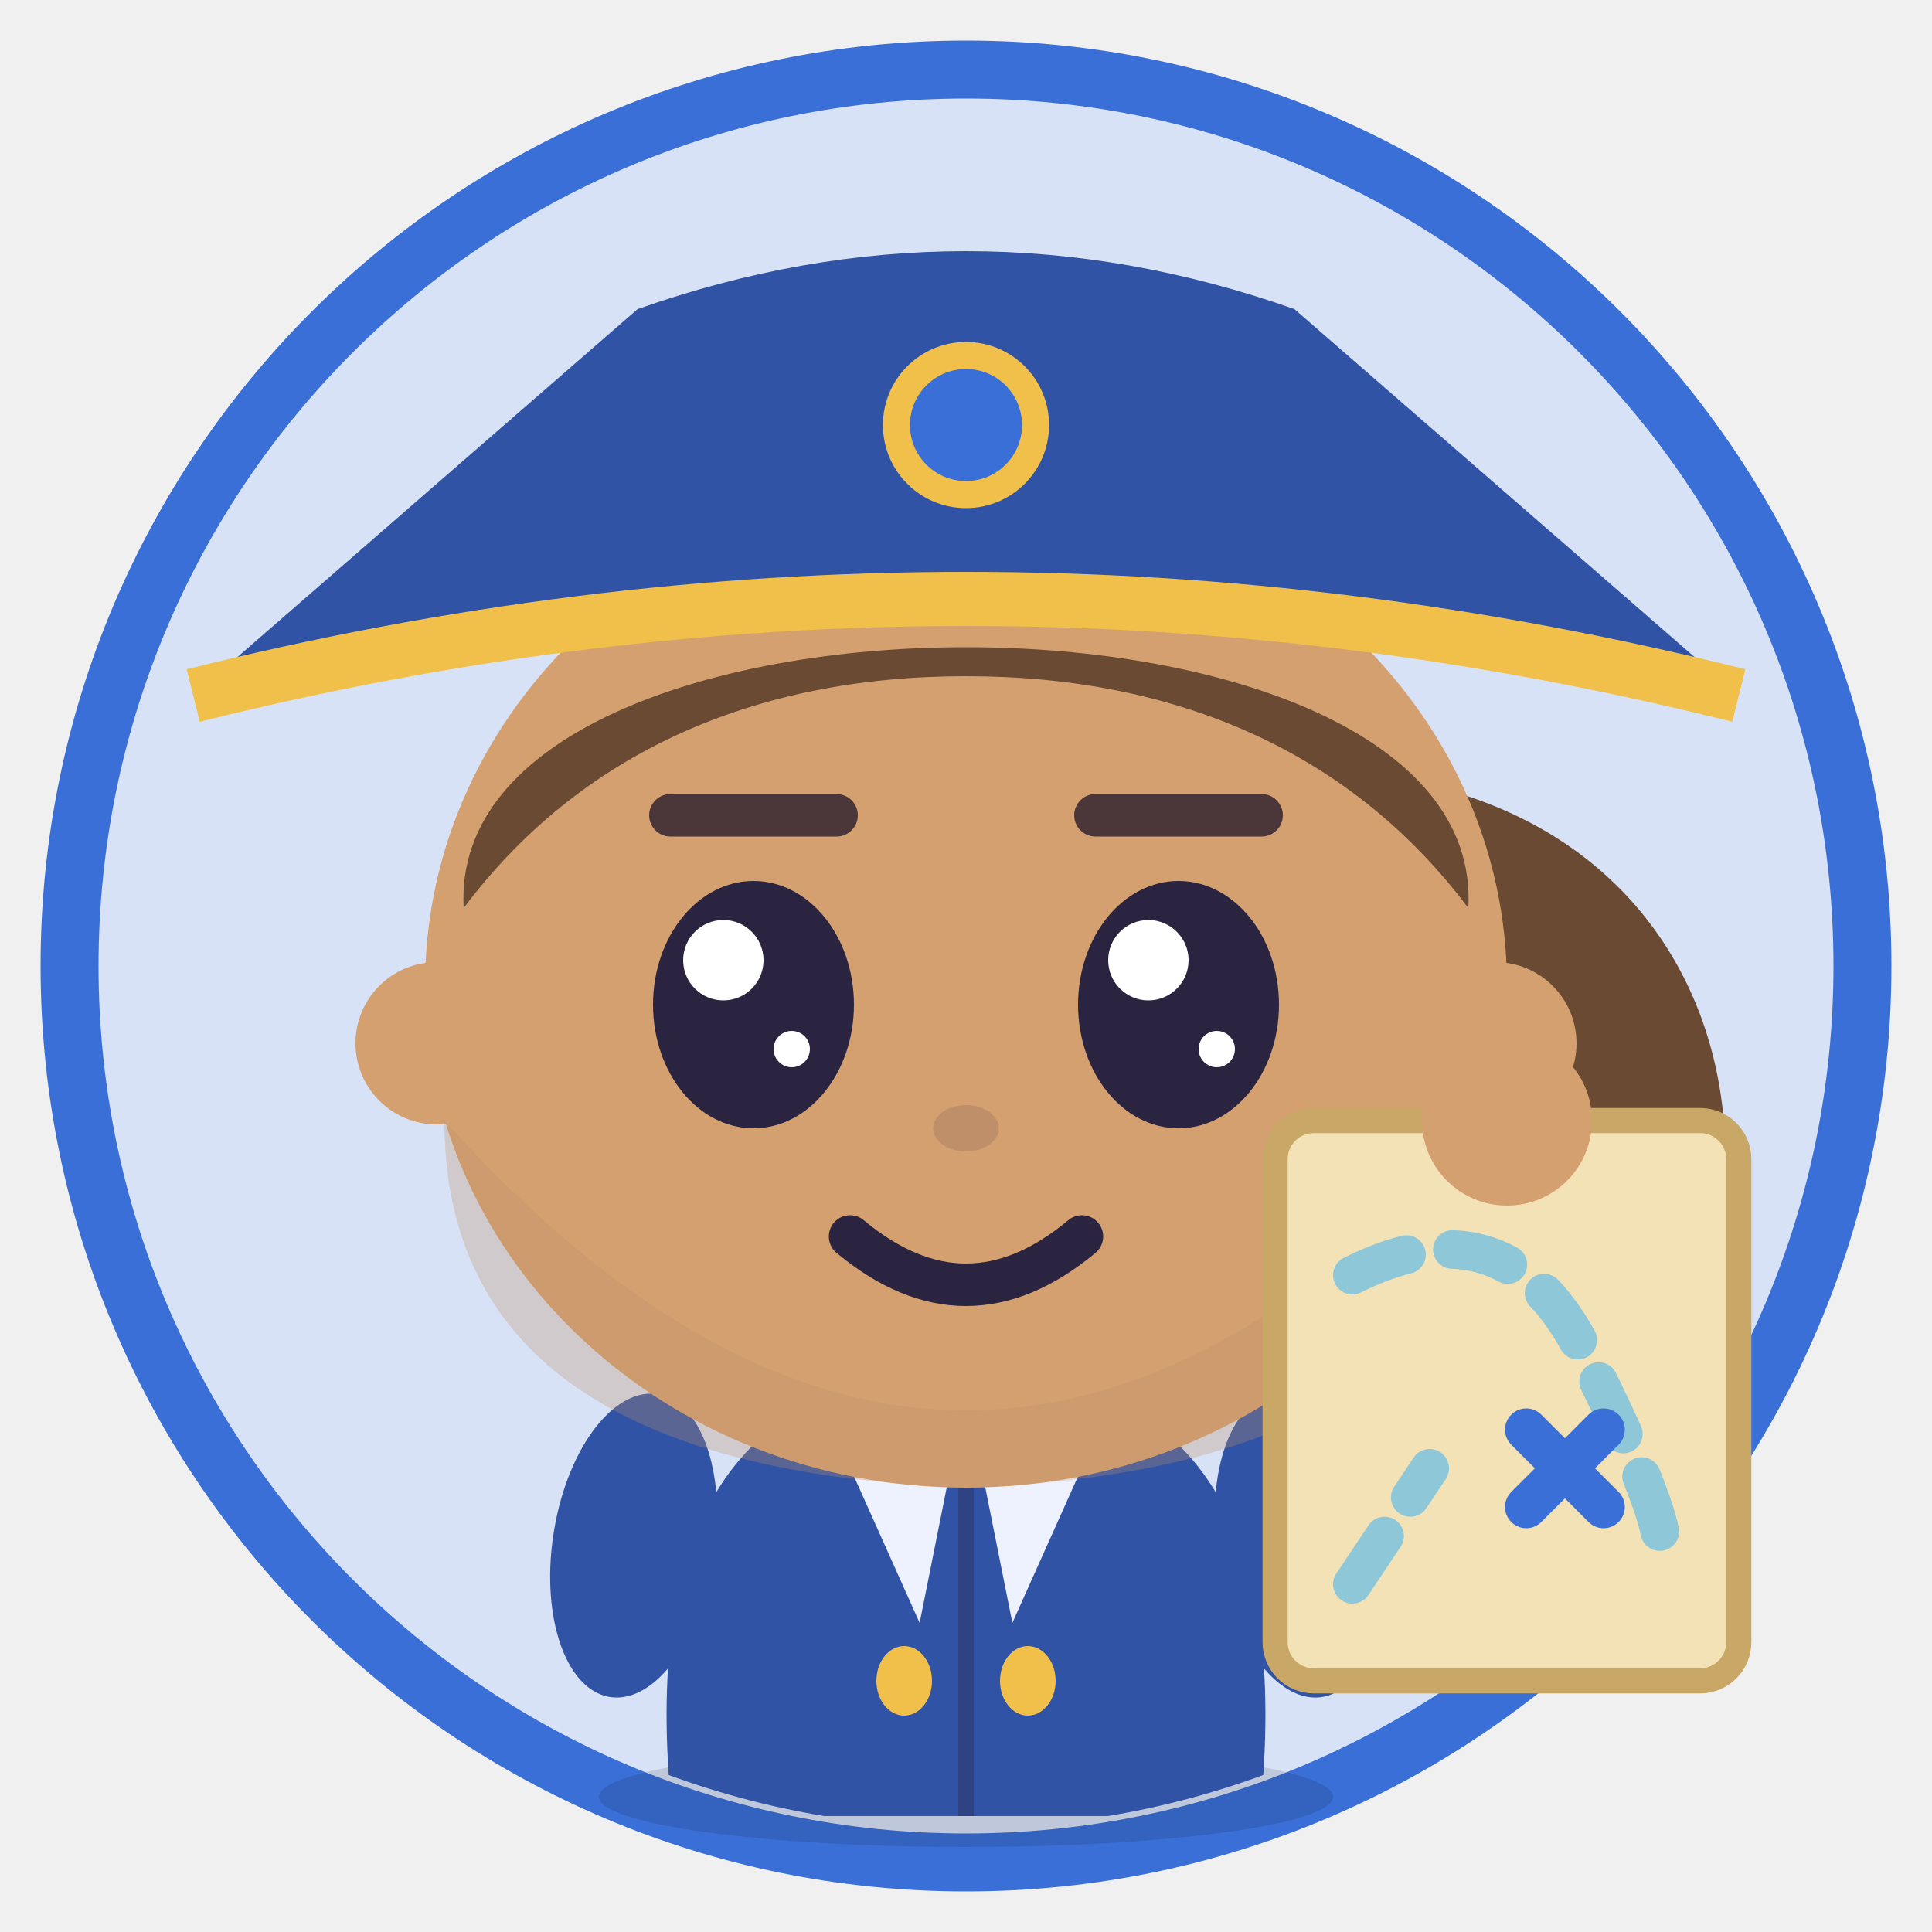
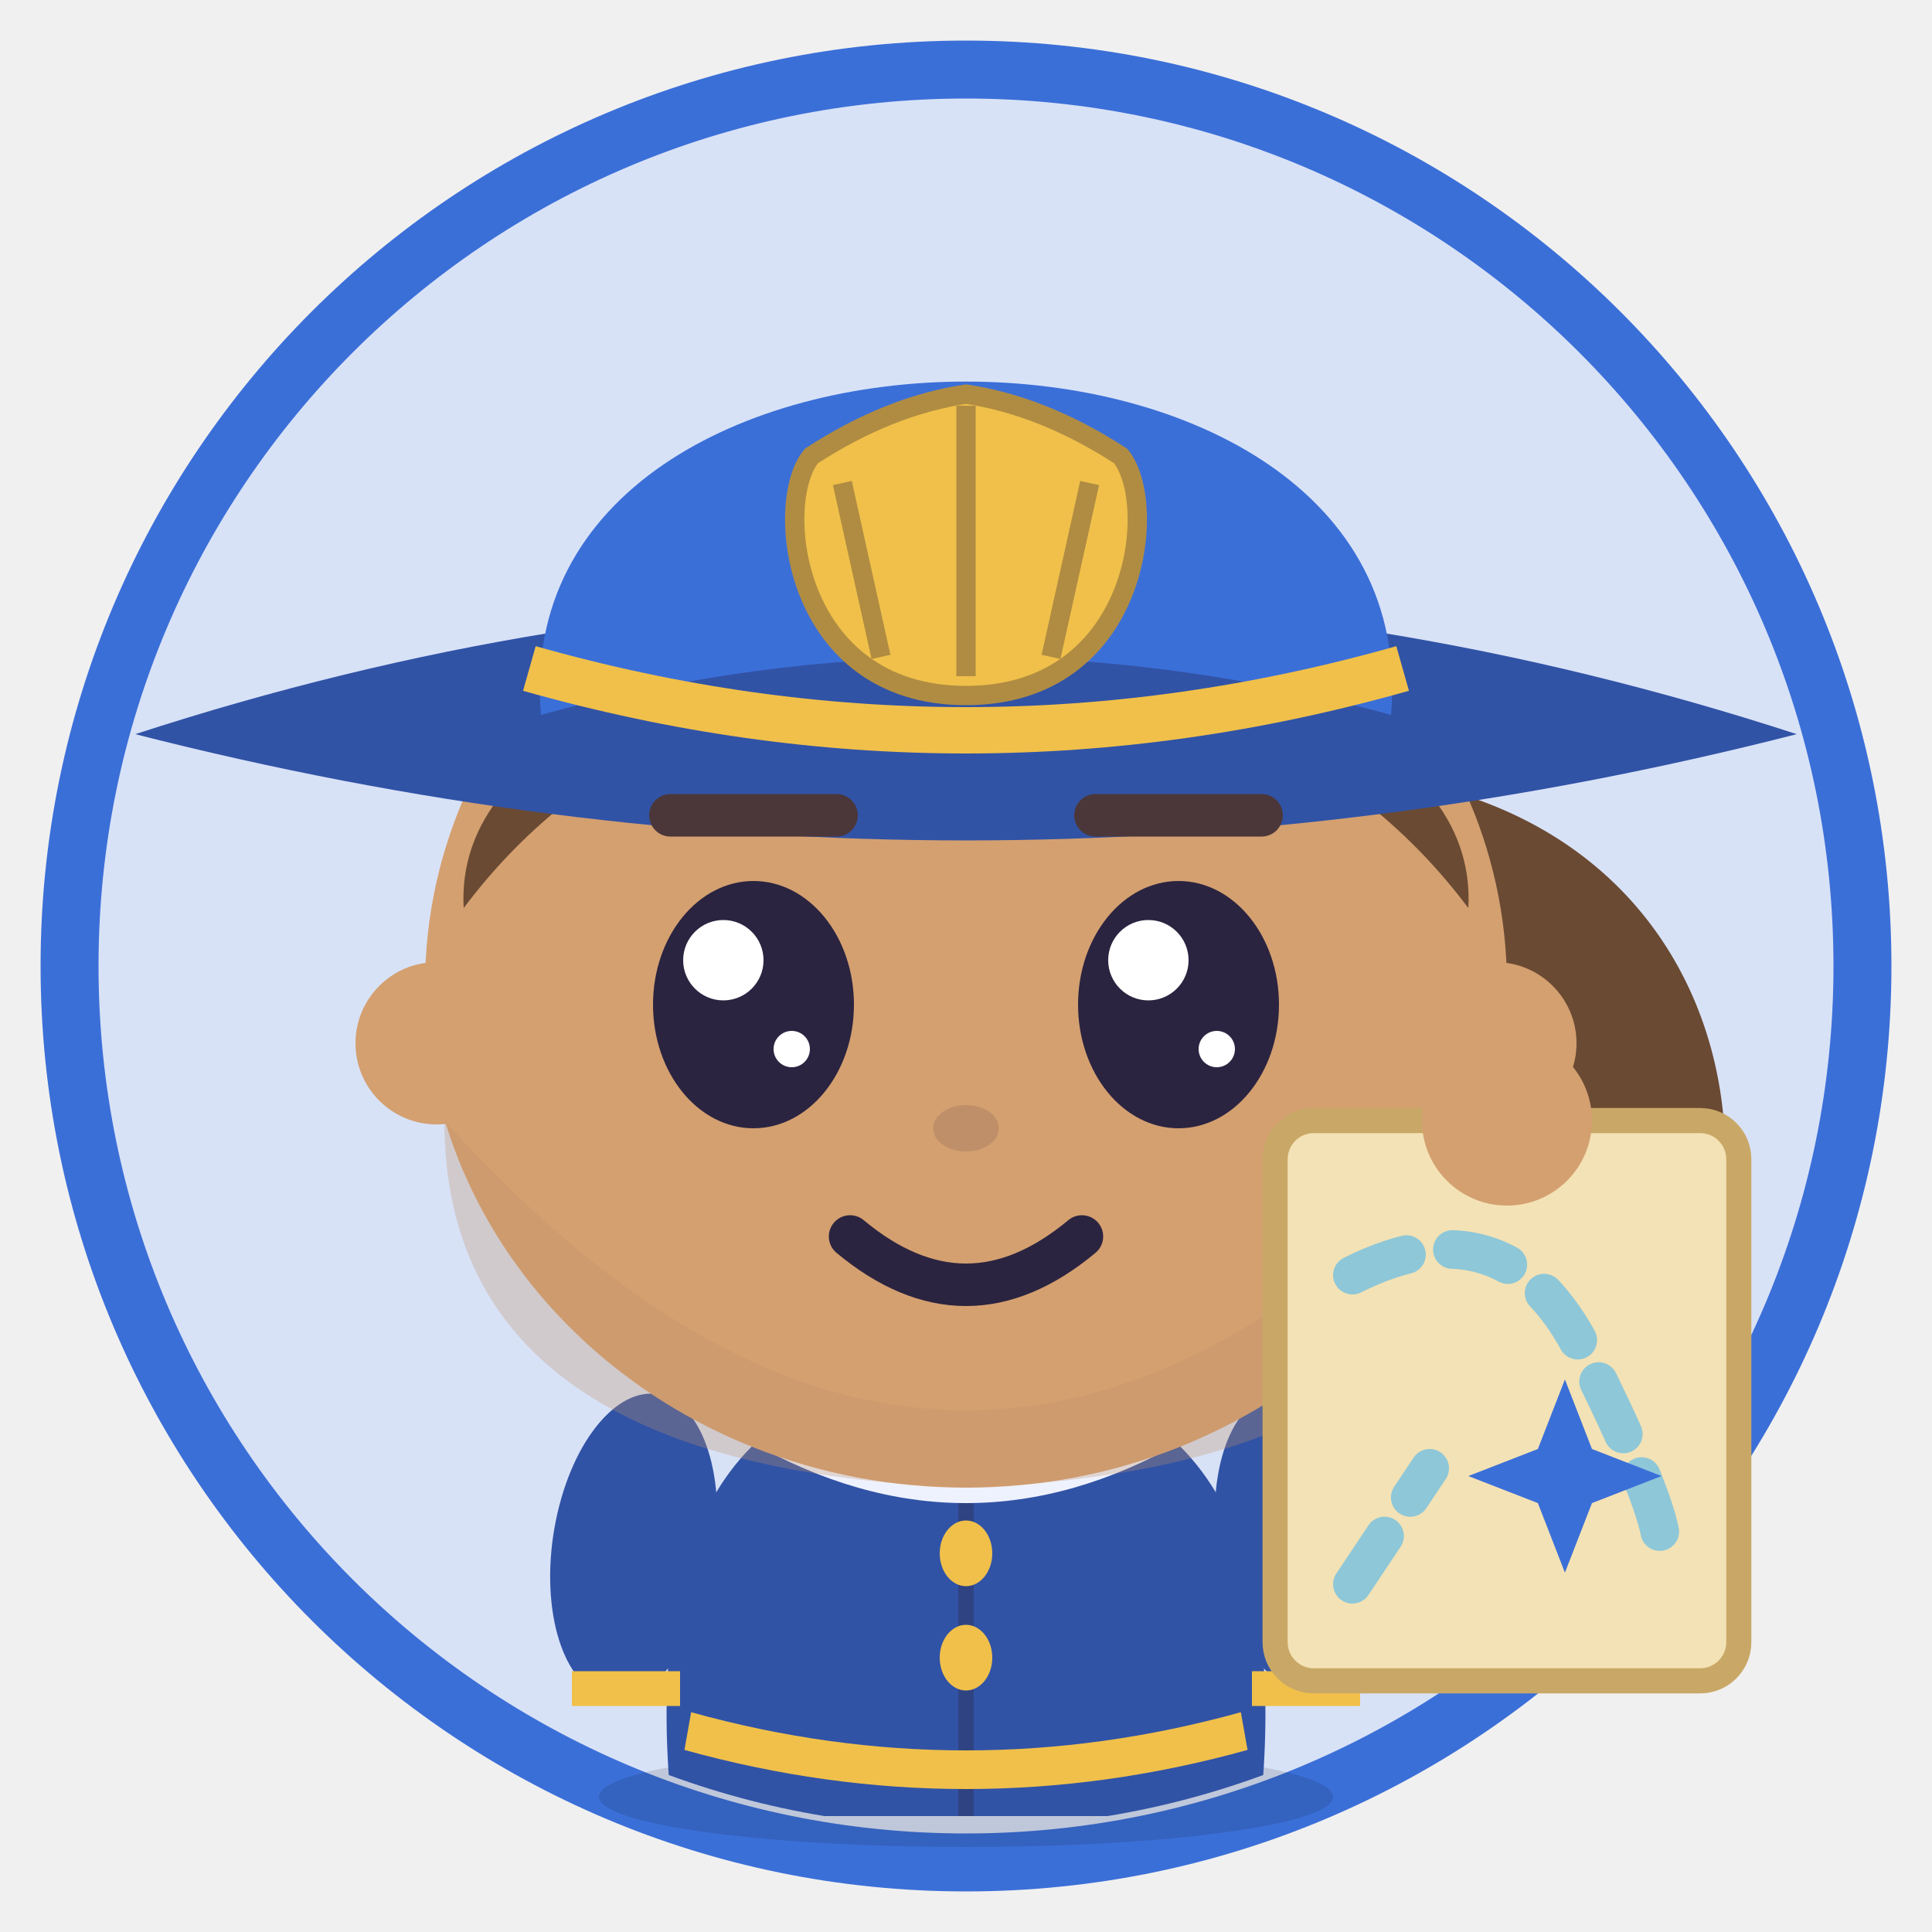
- <svg xmlns="http://www.w3.org/2000/svg" viewBox="0 0 100 100" class="av static d-a" data-dir="a" data-state="idle" data-expr="neutral" role="img" aria-label="Navigator agent">
+ <svg xmlns="http://www.w3.org/2000/svg" viewBox="0 0 100 100" class="av static" data-state="idle" data-expr="neutral" aria-hidden="true">
  <g class="frame" data-part="frame">
    <circle cx="50" cy="50" r="46.4" fill="#d8e2f7" stroke="#3b6fd8" stroke-width="3" class="ring" />
    <ellipse cx="50" cy="93" rx="19" ry="2.6" fill="#000" opacity=".12" />
  </g>
-   <g class="ch" style="transform-origin:50px 94px">
+   <g class="ch">
    <g class="back" data-part="back">
      <path d="M70 40C92 42 94 66 82 76C86 62 80 54 68 52Z" fill="#6a4a33" />
    </g>
    <g class="body" data-part="body">
-       <clipPath id="adu10">
+       <clipPath id="adp">
        <circle cx="50" cy="50" r="44.6" />
      </clipPath>
-       <g clip-path="url(#adu10)">
+       <g clip-path="url(#adp)">
        <g transform="translate(10 0) scale(0.8 1)">
          <ellipse cx="28.5" cy="80" rx="5.2" ry="8" transform="rotate(14 28.5 80)" fill="#3153a6" />
          <ellipse cx="71.5" cy="80" rx="5.2" ry="8" transform="rotate(-14 71.5 80)" fill="#3153a6" />
          <path d="M31 94C29 79 35 71 50 71C65 71 71 79 69 94Z" fill="#3153a6" />
          <path d="M50 72V94" stroke="#2b2440" stroke-width="1" opacity=".35" />
-           <path d="M40 71.5L47 84L50 72ZM60 71.5L53 84L50 72Z" fill="#eef2ff" />
-           <circle cx="46" cy="87" r="1.8" fill="#f0c04a" />
-           <circle cx="54" cy="87" r="1.8" fill="#f0c04a" />
-           <circle cx="46" cy="80" r="1.8" fill="#f0c04a" opacity="0" />
+           <path d="M37 71.6Q50 78 63 71.6L64 74.6Q50 81 36 74.6Z" fill="#eef2ff" />
+           <circle cx="50" cy="80.4" r="1.7" fill="#f0c04a" />
+           <circle cx="50" cy="85.8" r="1.7" fill="#f0c04a" />
+           <path d="M32 89.6Q50 93.6 68 89.6" fill="none" stroke="#f0c04a" stroke-width="2" />
+           <path d="M24.5 87.4h7M68.5 87.4h7" stroke="#f0c04a" stroke-width="1.8" />
        </g>
      </g>
    </g>
    <g class="head" data-part="head">
      <circle cx="22.6" cy="54" r="4.2" fill="#d4a070" />
      <circle cx="77.4" cy="54" r="4.2" fill="#d4a070" />
      <ellipse cx="50" cy="51" rx="28" ry="26" fill="#d4a070" />
      <path d="M23 58Q50 88 77 58Q77 76 50 77Q23 76 23 58Z" fill="#be8f68" opacity=".3" />
      <ellipse cx="50" cy="58.4" rx="1.7" ry="1.2" fill="#be8f68" />
      <path d="M24 47C23 29 77 29 76 47C70 39 61 35 50 35C39 35 30 39 24 47Z" fill="#6a4a33" />
    </g>
    <g class="hat" data-part="hat">
-       <path d="M10 36L33 16Q50 10 67 16L90 36Q50 26 10 36Z" fill="#3153a6" />
-       <path d="M10 36Q50 26 90 36" fill="none" stroke="#f0c04a" stroke-width="2.8" />
-       <circle cx="50" cy="22" r="3.6" fill="#3b6fd8" stroke="#f0c04a" stroke-width="1.4" />
+       <path d="M7 38Q50 24 93 38Q50 49 7 38Z" fill="#3153a6" />
+       <path d="M28 37C26 14 74 14 72 37Q50 31 28 37Z" fill="#3b6fd8" />
+       <path d="M27.4 34.6Q50 41 72.6 34.6" fill="none" stroke="#f0c04a" stroke-width="2.4" />
+       <path d="M50 36C41 36 40 26 42 23.6Q46 21 50 20.4Q54 21 58 23.6C60 26 59 36 50 36Z" fill="#f0c04a" stroke="#b08c42" stroke-width="1" />
+       <path d="M50 35V21M45.6 34L43.6 25M54.4 34L56.4 25" fill="none" stroke="#b08c42" stroke-width="1" />
    </g>
    <g class="eyes-brows" data-part="eyes-brows">
-       <g class="eyes" style="transform-origin:50px 52px">
+       <g class="eyes">
        <g transform="translate(39 52)">
          <ellipse rx="5.2" ry="6.4" fill="#2b2440" />
          <circle cx="-1.56" cy="-2.3" r="2.08" fill="#fff" />
          <circle cx="1.98" cy="2.3" r="0.94" fill="#fff" />
        </g>
        <g transform="translate(61 52)">
          <ellipse rx="5.2" ry="6.4" fill="#2b2440" />
          <circle cx="-1.56" cy="-2.3" r="2.08" fill="#fff" />
          <circle cx="1.98" cy="2.3" r="0.94" fill="#fff" />
        </g>
      </g>
      <g class="brows">
        <path d="M-4.3 0H4.3" transform="translate(39 42.2) rotate(0)" stroke="#4b373a" stroke-width="2.2" stroke-linecap="round" fill="none" />
        <path d="M-4.3 0H4.3" transform="translate(61 42.2) rotate(0)" stroke="#4b373a" stroke-width="2.2" stroke-linecap="round" fill="none" />
      </g>
    </g>
    <g class="mouth" data-part="mouth">
      <g class="mouth" transform="translate(50 64) scale(1)">
        <path d="M-6 0Q0 5 6 0" fill="none" stroke="#2b2440" stroke-width="2.2" stroke-linecap="round" stroke-linejoin="round" />
      </g>
    </g>
    <g class="fx" data-part="fx">
      <g class="fx" />
    </g>
-     <g class="prop" data-part="prop">
-       <g class="prop" style="transform-origin:77px 58px">
-         <circle class="glow" opacity=".3" cx="81" cy="76" r="8" fill="#3b6fd8" />
-         <rect x="66" y="58" width="24" height="29" rx="2" fill="#f3e2b5" stroke="#c9a867" stroke-width="1.3" />
-         <path d="M70 66Q78 62 82 70T86 80M70 82L74 76" fill="none" stroke="#8ec7d8" stroke-width="2" stroke-linecap="round" stroke-dasharray="3 2.4" />
-         <path d="M79 74l4 4M83 74l-4 4" stroke="#3b6fd8" stroke-width="2.2" stroke-linecap="round" />
-         <circle cx="78" cy="58" r="4.4" fill="#d4a070" />
-       </g>
+     <g class="prop" data-part="prop" data-prop="map">
+       <circle class="glow" opacity=".3" cx="81" cy="76" r="8" fill="#3b6fd8" />
+       <rect x="66" y="58" width="24" height="29" rx="2" fill="#f3e2b5" stroke="#c9a867" stroke-width="1.3" />
+       <path d="M70 66Q78 62 82 70T86 80M70 82L74 76" fill="none" stroke="#8ec7d8" stroke-width="2" stroke-linecap="round" stroke-dasharray="3 2.4" />
+       <path d="M81 71.4l1.4 3.6 3.6 1.4-3.6 1.4-1.4 3.6-1.4-3.6-3.6-1.4 3.6-1.4z" fill="#3b6fd8" />
+       <circle cx="78" cy="58" r="4.4" fill="#d4a070" />
    </g>
  </g>
  <g class="state" data-part="state">
    <g class="fg" />
  </g>
</svg>
